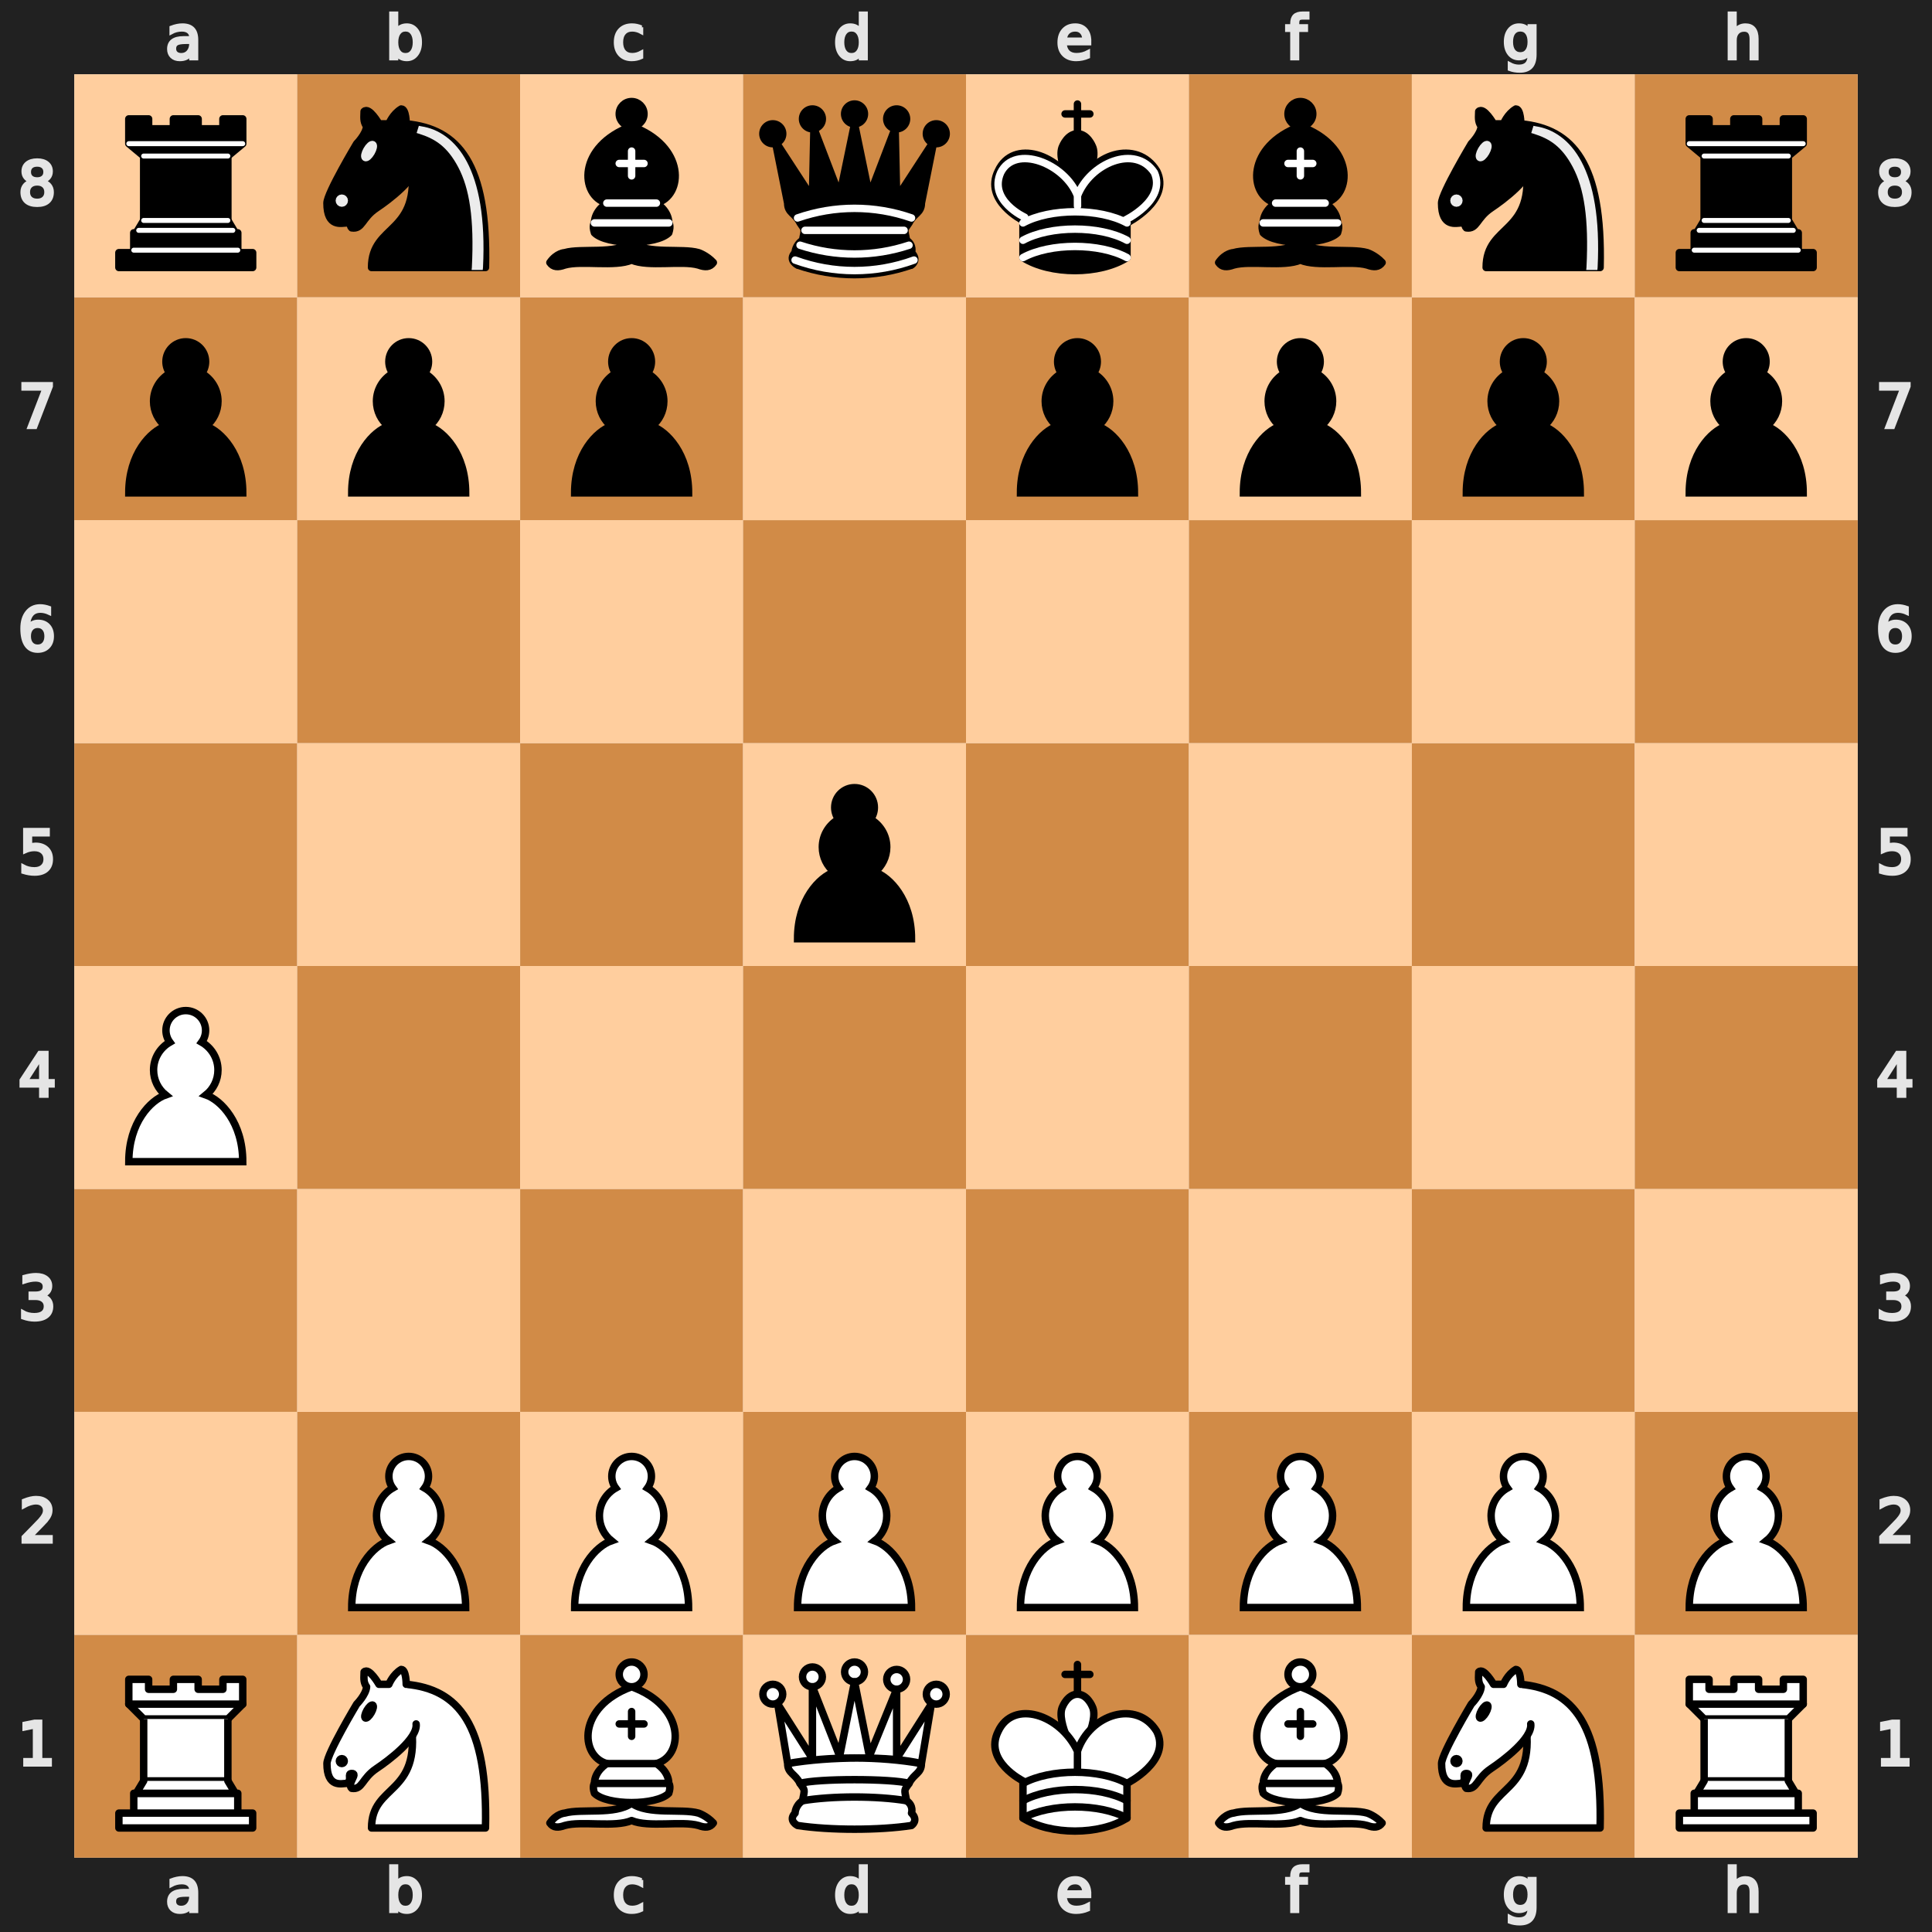
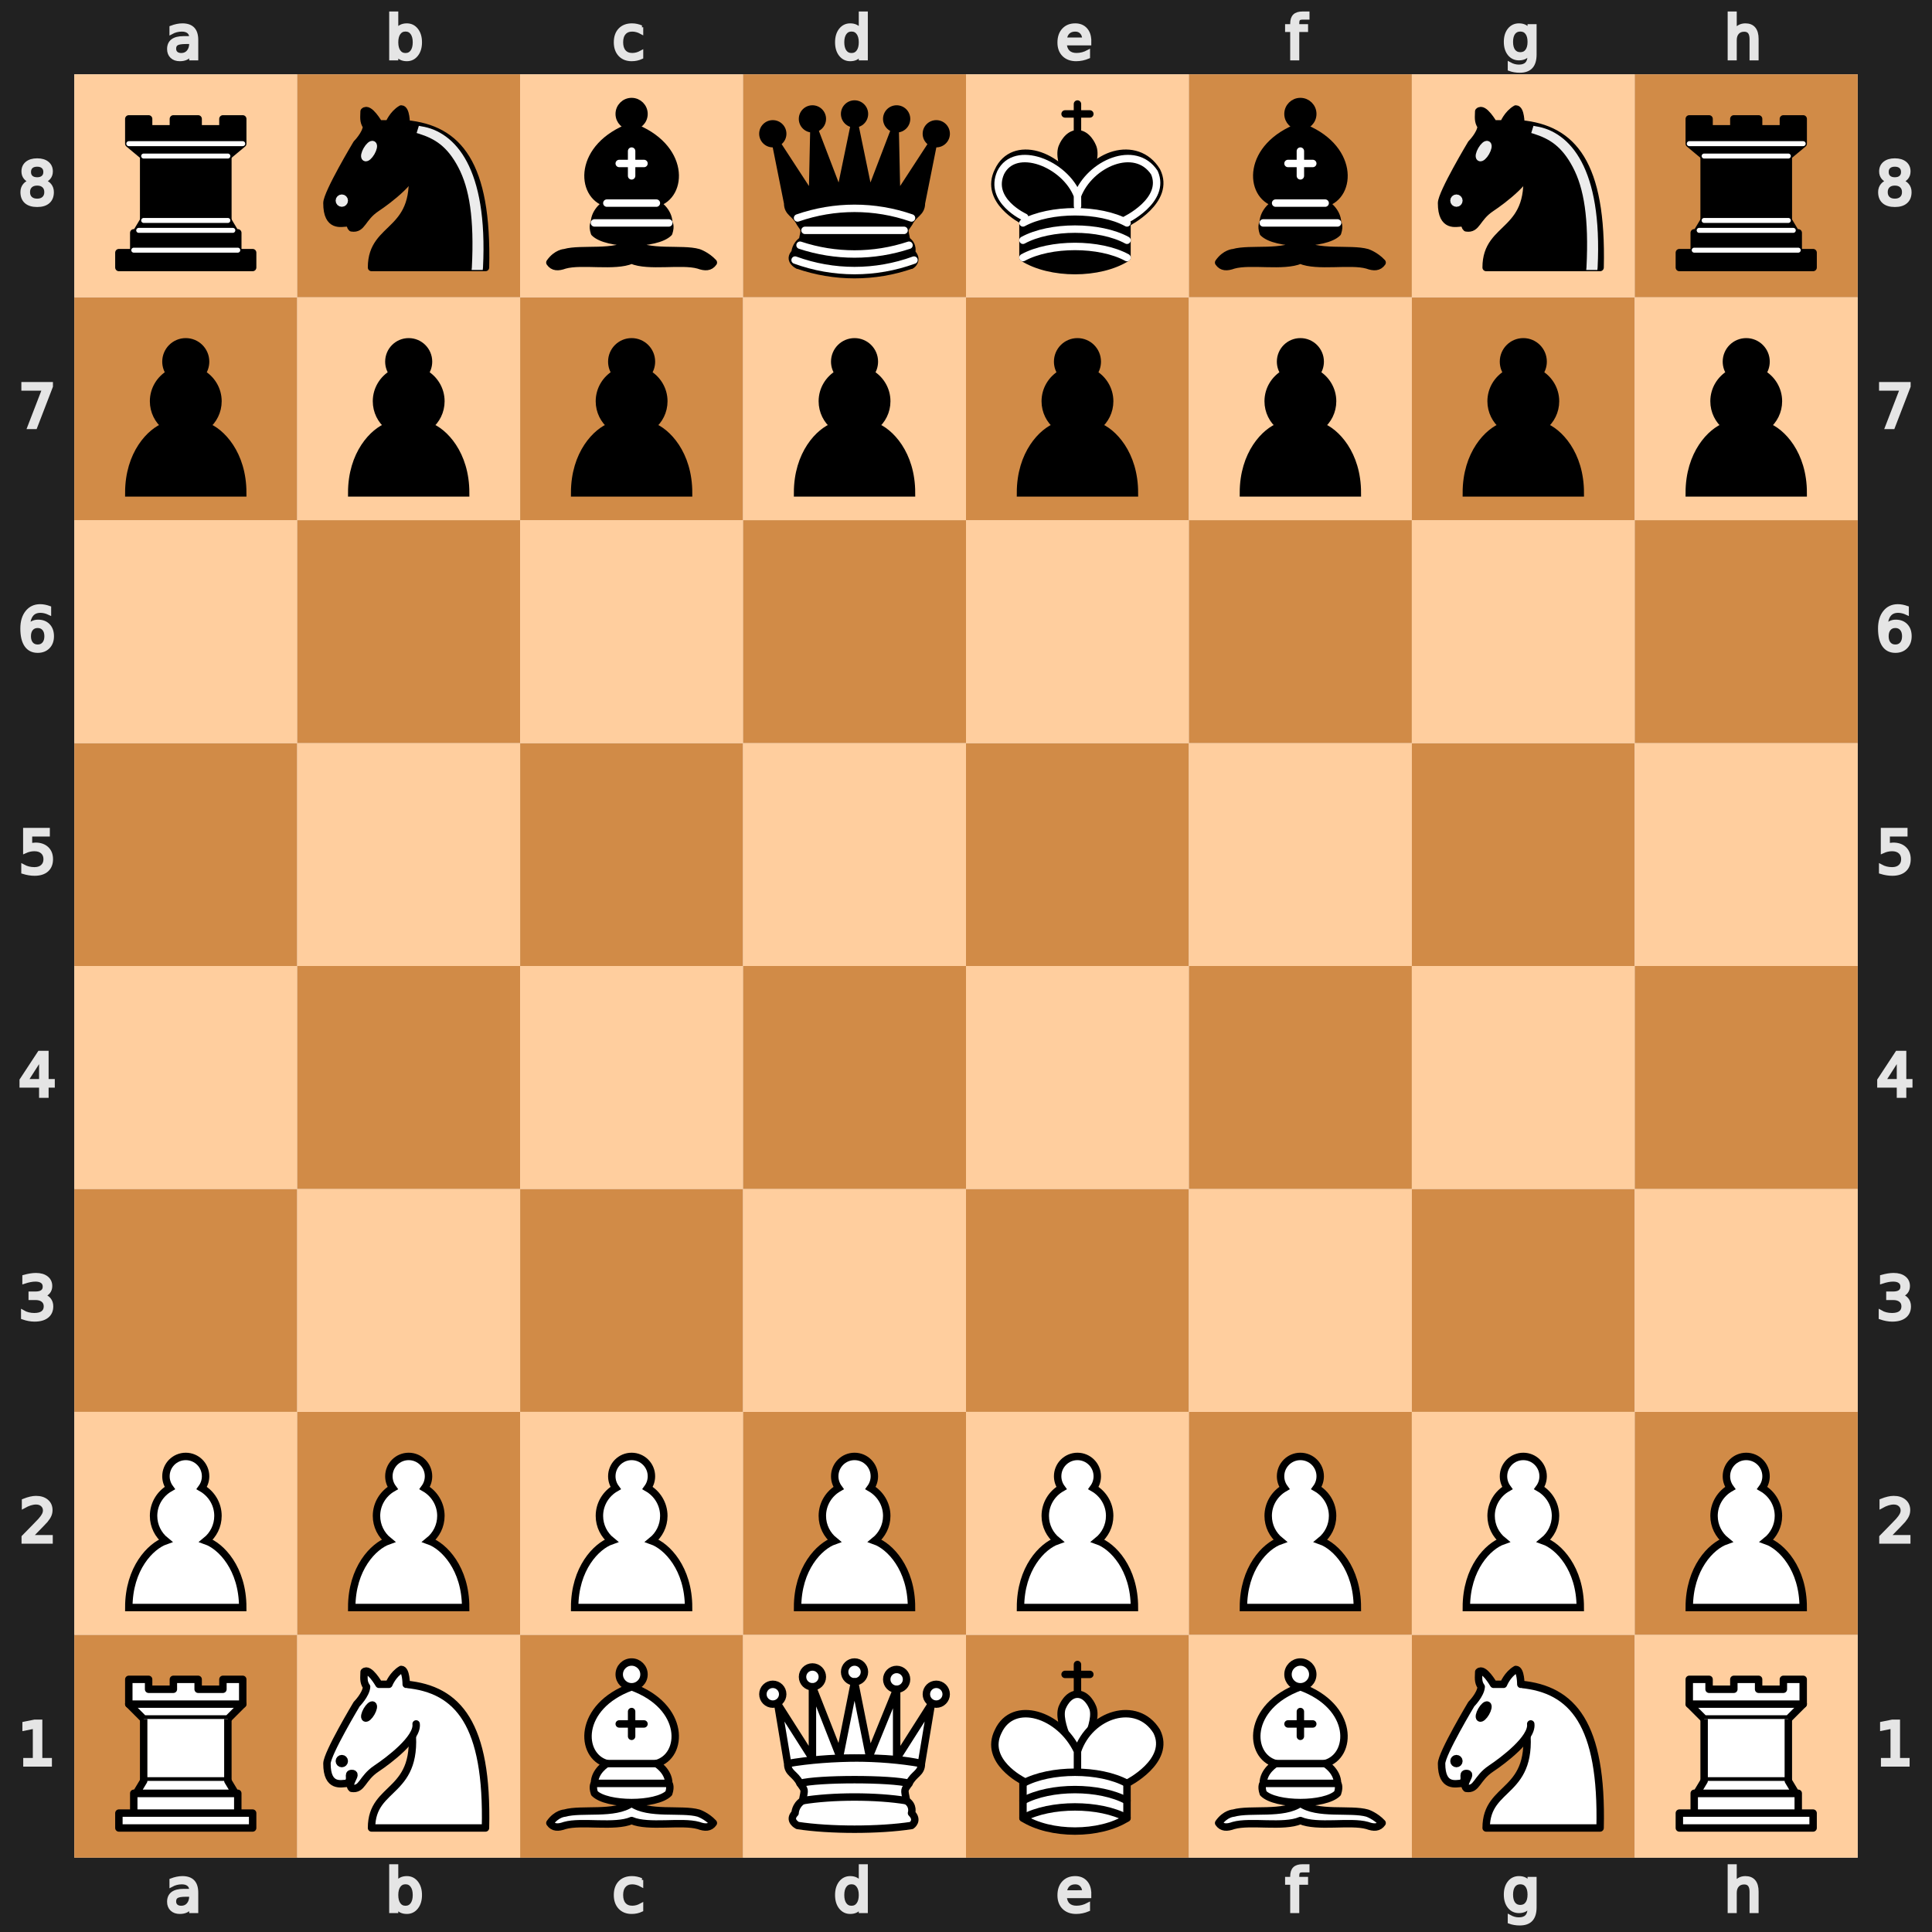
<svg xmlns="http://www.w3.org/2000/svg" xmlns:xlink="http://www.w3.org/1999/xlink" viewBox="0 0 390 390">
  <defs>
    <g id="white-pawn" class="white pawn">
      <path d="M22.5 9c-2.21 0-4 1.79-4 4 0 .89.29 1.71.78 2.38C17.33 16.5 16 18.59 16 21c0 2.03.94 3.84 2.41 5.03-3 1.06-7.41 5.55-7.41 13.47h23c0-7.92-4.41-12.41-7.41-13.47 1.47-1.19 2.41-3 2.41-5.03 0-2.41-1.33-4.5-3.28-5.62.49-.67.78-1.49.78-2.38 0-2.21-1.79-4-4-4z" fill="#fff" stroke="#000" stroke-width="1.5" stroke-linecap="round" />
    </g>
    <g id="white-knight" class="white knight" fill="none" fill-rule="evenodd" stroke="#000" stroke-width="1.5" stroke-linecap="round" stroke-linejoin="round">
      <path d="M 22,10 C 32.5,11 38.5,18 38,39 L 15,39 C 15,30 25,32.5 23,18" style="fill:#ffffff; stroke:#000000;" />
      <path d="M 24,18 C 24.38,20.91 18.45,25.37 16,27 C 13,29 13.18,31.34 11,31 C 9.958,30.06 12.41,27.96 11,28 C 10,28 11.19,29.23 10,30 C 9,30 5.997,31 6,26 C 6,24 12,14 12,14 C 12,14 13.89,12.1 14,10.5 C 13.27,9.506 13.5,8.5 13.5,7.5 C 14.5,6.5 16.5,10 16.5,10 L 18.5,10 C 18.5,10 19.28,8.008 21,7 C 22,7 22,10 22,10" style="fill:#ffffff; stroke:#000000;" />
      <path d="M 9.5 25.5 A 0.5 0.5 0 1 1 8.5,25.5 A 0.5 0.5 0 1 1 9.5 25.5 z" style="fill:#000000; stroke:#000000;" />
      <path d="M 15 15.5 A 0.5 1.5 0 1 1 14,15.5 A 0.5 1.5 0 1 1 15 15.5 z" transform="matrix(0.866,0.5,-0.5,0.866,9.693,-5.173)" style="fill:#000000; stroke:#000000;" />
    </g>
    <g id="white-bishop" class="white bishop" fill="none" fill-rule="evenodd" stroke="#000" stroke-width="1.5" stroke-linecap="round" stroke-linejoin="round">
      <g fill="#fff" stroke-linecap="butt">
        <path d="M9 36c3.39-.97 10.11.43 13.5-2 3.39 2.43 10.11 1.03 13.5 2 0 0 1.65.54 3 2-.68.97-1.65.99-3 .5-3.39-.97-10.11.46-13.5-1-3.39 1.46-10.11.03-13.5 1-1.354.49-2.323.47-3-.5 1.354-1.94 3-2 3-2zM15 32c2.5 2.5 12.5 2.5 15 0 .5-1.5 0-2 0-2 0-2.5-2.5-4-2.5-4 5.5-1.5 6-11.5-5-15.5-11 4-10.5 14-5 15.5 0 0-2.5 1.5-2.5 4 0 0-.5.5 0 2zM25 8a2.5 2.5 0 1 1-5 0 2.5 2.5 0 1 1 5 0z" />
      </g>
      <path d="M17.5 26h10M15 30h15m-7.5-14.5v5M20 18h5" stroke-linejoin="miter" />
    </g>
    <g id="white-rook" class="white rook" fill="#fff" fill-rule="evenodd" stroke="#000" stroke-width="1.5" stroke-linecap="round" stroke-linejoin="round">
      <path d="M9 39h27v-3H9v3zM12 36v-4h21v4H12zM11 14V9h4v2h5V9h5v2h5V9h4v5" stroke-linecap="butt" />
      <path d="M34 14l-3 3H14l-3-3" />
      <path d="M31 17v12.5H14V17" stroke-linecap="butt" stroke-linejoin="miter" />
      <path d="M31 29.5l1.5 2.5h-20l1.5-2.5" />
      <path d="M11 14h23" fill="none" stroke-linejoin="miter" />
    </g>
    <g id="white-queen" class="white queen" fill="#fff" fill-rule="evenodd" stroke="#000" stroke-width="1.5" stroke-linecap="round" stroke-linejoin="round">
      <path d="M8 12a2 2 0 1 1-4 0 2 2 0 1 1 4 0zM24.5 7.5a2 2 0 1 1-4 0 2 2 0 1 1 4 0zM41 12a2 2 0 1 1-4 0 2 2 0 1 1 4 0zM16 8.5a2 2 0 1 1-4 0 2 2 0 1 1 4 0zM33 9a2 2 0 1 1-4 0 2 2 0 1 1 4 0z" />
      <path d="M9 26c8.5-1.5 21-1.5 27 0l2-12-7 11V11l-5.5 13.5-3-15-3 15-5.5-14V25L7 14l2 12zM9 26c0 2 1.5 2 2.5 4 1 1.5 1 1 .5 3.5-1.5 1-1.5 2.5-1.5 2.5-1.5 1.5.5 2.5.5 2.5 6.5 1 16.5 1 23 0 0 0 1.5-1 0-2.5 0 0 .5-1.5-1-2.5-.5-2.5-.5-2 .5-3.5 1-2 2.5-2 2.5-4-8.5-1.5-18.5-1.5-27 0z" stroke-linecap="butt" />
      <path d="M11.5 30c3.5-1 18.5-1 22 0M12 33.5c6-1 15-1 21 0" fill="none" />
    </g>
    <g id="white-king" class="white king" fill="none" fill-rule="evenodd" stroke="#000" stroke-width="1.5" stroke-linecap="round" stroke-linejoin="round">
      <path d="M22.5 11.63V6M20 8h5" stroke-linejoin="miter" />
      <path d="M22.5 25s4.5-7.5 3-10.5c0 0-1-2.5-3-2.5s-3 2.5-3 2.5c-1.5 3 3 10.5 3 10.5" fill="#fff" stroke-linecap="butt" stroke-linejoin="miter" />
      <path d="M11.5 37c5.5 3.5 15.5 3.5 21 0v-7s9-4.5 6-10.5c-4-6.5-13.5-3.5-16 4V27v-3.5c-3.5-7.5-13-10.5-16-4-3 6 5 10 5 10V37z" fill="#fff" />
      <path d="M11.5 30c5.5-3 15.5-3 21 0m-21 3.5c5.5-3 15.5-3 21 0m-21 3.5c5.5-3 15.5-3 21 0" />
    </g>
    <g id="black-pawn" class="black pawn">
      <path d="M22.5 9c-2.21 0-4 1.79-4 4 0 .89.29 1.71.78 2.38C17.33 16.5 16 18.59 16 21c0 2.03.94 3.84 2.41 5.03-3 1.06-7.41 5.55-7.41 13.47h23c0-7.92-4.41-12.41-7.41-13.47 1.47-1.19 2.41-3 2.41-5.03 0-2.41-1.33-4.5-3.28-5.62.49-.67.78-1.49.78-2.38 0-2.21-1.79-4-4-4z" fill="#000" stroke="#000" stroke-width="1.5" stroke-linecap="round" />
    </g>
    <g id="black-knight" class="black knight" fill="none" fill-rule="evenodd" stroke="#000" stroke-width="1.5" stroke-linecap="round" stroke-linejoin="round">
      <path d="M 22,10 C 32.5,11 38.5,18 38,39 L 15,39 C 15,30 25,32.5 23,18" style="fill:#000000; stroke:#000000;" />
      <path d="M 24,18 C 24.38,20.91 18.45,25.37 16,27 C 13,29 13.18,31.34 11,31 C 9.958,30.06 12.41,27.96 11,28 C 10,28 11.19,29.23 10,30 C 9,30 5.997,31 6,26 C 6,24 12,14 12,14 C 12,14 13.89,12.1 14,10.5 C 13.27,9.506 13.5,8.5 13.5,7.5 C 14.5,6.5 16.5,10 16.5,10 L 18.5,10 C 18.5,10 19.28,8.008 21,7 C 22,7 22,10 22,10" style="fill:#000000; stroke:#000000;" />
      <path d="M 9.5 25.5 A 0.5 0.5 0 1 1 8.5,25.5 A 0.5 0.5 0 1 1 9.5 25.5 z" style="fill:#ececec; stroke:#ececec;" />
      <path d="M 15 15.5 A 0.5 1.5 0 1 1 14,15.5 A 0.5 1.5 0 1 1 15 15.5 z" transform="matrix(0.866,0.5,-0.5,0.866,9.693,-5.173)" style="fill:#ececec; stroke:#ececec;" />
      <path d="M 24.55,10.4 L 24.1,11.85 L 24.6,12 C 27.75,13 30.25,14.49 32.5,18.75 C 34.75,23.01 35.75,29.06 35.25,39 L 35.2,39.5 L 37.45,39.5 L 37.5,39 C 38,28.94 36.62,22.15 34.25,17.66 C 31.88,13.17 28.46,11.02 25.06,10.5 L 24.55,10.4 z " style="fill:#ececec; stroke:none;" />
    </g>
    <g id="black-bishop" class="black bishop" fill="none" fill-rule="evenodd" stroke="#000" stroke-width="1.5" stroke-linecap="round" stroke-linejoin="round">
      <path d="M9 36c3.39-.97 10.11.43 13.5-2 3.39 2.43 10.11 1.03 13.5 2 0 0 1.65.54 3 2-.68.97-1.65.99-3 .5-3.39-.97-10.11.46-13.5-1-3.39 1.46-10.11.03-13.5 1-1.354.49-2.323.47-3-.5 1.354-1.94 3-2 3-2zm6-4c2.5 2.5 12.5 2.5 15 0 .5-1.5 0-2 0-2 0-2.5-2.5-4-2.5-4 5.5-1.5 6-11.5-5-15.5-11 4-10.5 14-5 15.5 0 0-2.5 1.5-2.5 4 0 0-.5.5 0 2zM25 8a2.5 2.5 0 1 1-5 0 2.5 2.5 0 1 1 5 0z" fill="#000" stroke-linecap="butt" />
      <path d="M17.5 26h10M15 30h15m-7.5-14.5v5M20 18h5" stroke="#fff" stroke-linejoin="miter" />
    </g>
    <g id="black-rook" class="black rook" fill="#000" fill-rule="evenodd" stroke="#000" stroke-width="1.5" stroke-linecap="round" stroke-linejoin="round">
      <path d="M9 39h27v-3H9v3zM12.5 32l1.5-2.5h17l1.5 2.5h-20zM12 36v-4h21v4H12z" stroke-linecap="butt" />
      <path d="M14 29.5v-13h17v13H14z" stroke-linecap="butt" stroke-linejoin="miter" />
      <path d="M14 16.5L11 14h23l-3 2.5H14zM11 14V9h4v2h5V9h5v2h5V9h4v5H11z" stroke-linecap="butt" />
      <path d="M12 35.5h21M13 31.5h19M14 29.5h17M14 16.5h17M11 14h23" fill="none" stroke="#fff" stroke-width="1" stroke-linejoin="miter" />
    </g>
    <g id="black-queen" class="black queen" fill="#000" fill-rule="evenodd" stroke="#000" stroke-width="1.5" stroke-linecap="round" stroke-linejoin="round">
      <g fill="#000" stroke="none">
        <circle cx="6" cy="12" r="2.75" />
        <circle cx="14" cy="9" r="2.75" />
        <circle cx="22.5" cy="8" r="2.75" />
        <circle cx="31" cy="9" r="2.75" />
        <circle cx="39" cy="12" r="2.75" />
      </g>
      <path d="M9 26c8.5-1.5 21-1.5 27 0l2.5-12.5L31 25l-.3-14.1-5.2 13.6-3-14.5-3 14.5-5.2-13.6L14 25 6.5 13.5 9 26zM9 26c0 2 1.5 2 2.5 4 1 1.5 1 1 .5 3.5-1.5 1-1.5 2.5-1.5 2.5-1.5 1.5.5 2.5.5 2.5 6.5 1 16.5 1 23 0 0 0 1.5-1 0-2.5 0 0 .5-1.5-1-2.5-.5-2.5-.5-2 .5-3.5 1-2 2.5-2 2.5-4-8.5-1.5-18.5-1.5-27 0z" stroke-linecap="butt" />
      <path d="M11 38.5a35 35 1 0 0 23 0" fill="none" stroke-linecap="butt" />
      <path d="M11 29a35 35 1 0 1 23 0M12.5 31.5h20M11.5 34.5a35 35 1 0 0 22 0M10.5 37.5a35 35 1 0 0 24 0" fill="none" stroke="#fff" />
    </g>
    <g id="black-king" class="black king" fill="none" fill-rule="evenodd" stroke="#000" stroke-width="1.5" stroke-linecap="round" stroke-linejoin="round">
      <path d="M22.5 11.63V6" stroke-linejoin="miter" />
      <path d="M22.5 25s4.5-7.5 3-10.5c0 0-1-2.5-3-2.5s-3 2.5-3 2.5c-1.5 3 3 10.5 3 10.5" fill="#000" stroke-linecap="butt" stroke-linejoin="miter" />
      <path d="M11.5 37c5.5 3.5 15.5 3.5 21 0v-7s9-4.5 6-10.5c-4-6.5-13.5-3.5-16 4V27v-3.5c-3.5-7.5-13-10.5-16-4-3 6 5 10 5 10V37z" fill="#000" />
      <path d="M20 8h5" stroke-linejoin="miter" />
      <path d="M32 29.5s8.5-4 6.03-9.65C34.15 14 25 18 22.5 24.5l.01 2.1-.01-2.1C20 18 9.906 14 6.997 19.85c-2.497 5.65 4.853 9 4.853 9M11.5 30c5.5-3 15.5-3 21 0m-21 3.5c5.5-3 15.5-3 21 0m-21 3.5c5.5-3 15.5-3 21 0" stroke="#fff" />
    </g>
  </defs>
  <rect x="7.5" y="7.5" width="375" height="375" fill="none" stroke="#212121" stroke-width="15" />
  <g transform="translate(20, 1) scale(0.75, 0.75)" fill="#e5e5e5" stroke="#e5e5e5">
    <path d="M23.328 10.016q-1.742 0-2.414.398-.672.398-.672 1.36 0 .765.5 1.218.508.445 1.375.445 1.196 0 1.914-.843.727-.852.727-2.258v-.32zm2.867-.594v4.992h-1.437v-1.328q-.492.797-1.227 1.18-.734.375-1.797.375-1.343 0-2.14-.75-.79-.758-.79-2.024 0-1.476.985-2.226.992-.75 2.953-.75h2.016V8.75q0-.992-.656-1.531-.649-.547-1.829-.547-.75 0-1.46.18-.711.18-1.368.539V6.062q.79-.304 1.532-.453.742-.156 1.445-.156 1.898 0 2.836.984.937.985.937 2.985z" />
  </g>
  <g transform="translate(20, 375) scale(0.75, 0.75)" fill="#e5e5e5" stroke="#e5e5e5">
    <path d="M23.328 10.016q-1.742 0-2.414.398-.672.398-.672 1.36 0 .765.5 1.218.508.445 1.375.445 1.196 0 1.914-.843.727-.852.727-2.258v-.32zm2.867-.594v4.992h-1.437v-1.328q-.492.797-1.227 1.18-.734.375-1.797.375-1.343 0-2.14-.75-.79-.758-.79-2.024 0-1.476.985-2.226.992-.75 2.953-.75h2.016V8.75q0-.992-.656-1.531-.649-.547-1.829-.547-.75 0-1.46.18-.711.18-1.368.539V6.062q.79-.304 1.532-.453.742-.156 1.445-.156 1.898 0 2.836.984.937.985.937 2.985z" />
  </g>
  <g transform="translate(65, 1) scale(0.75, 0.75)" fill="#e5e5e5" stroke="#e5e5e5">
    <path d="M24.922 10.047q0-1.586-.656-2.485-.649-.906-1.79-.906-1.14 0-1.796.906-.649.899-.649 2.485 0 1.586.649 2.492.656.898 1.797.898 1.14 0 1.789-.898.656-.906.656-2.492zm-4.89-3.055q.452-.781 1.14-1.156.695-.383 1.656-.383 1.594 0 2.586 1.266 1 1.265 1 3.328 0 2.062-1 3.328-.992 1.266-2.586 1.266-.96 0-1.656-.375-.688-.383-1.14-1.164v1.312h-1.446V2.258h1.445z" />
  </g>
  <g transform="translate(65, 375) scale(0.75, 0.75)" fill="#e5e5e5" stroke="#e5e5e5">
    <path d="M24.922 10.047q0-1.586-.656-2.485-.649-.906-1.79-.906-1.14 0-1.796.906-.649.899-.649 2.485 0 1.586.649 2.492.656.898 1.797.898 1.14 0 1.789-.898.656-.906.656-2.492zm-4.89-3.055q.452-.781 1.14-1.156.695-.383 1.656-.383 1.594 0 2.586 1.266 1 1.265 1 3.328 0 2.062-1 3.328-.992 1.266-2.586 1.266-.96 0-1.656-.375-.688-.383-1.14-1.164v1.312h-1.446V2.258h1.445z" />
  </g>
  <g transform="translate(110, 1) scale(0.75, 0.75)" fill="#e5e5e5" stroke="#e5e5e5">
    <path d="M25.96 6v1.344q-.608-.336-1.226-.5-.609-.172-1.234-.172-1.398 0-2.172.89-.773.883-.773 2.485 0 1.601.773 2.492.774.883 2.172.883.625 0 1.234-.164.618-.172 1.227-.508v1.328q-.602.281-1.25.422-.64.14-1.367.14-1.977 0-3.14-1.242-1.165-1.242-1.165-3.351 0-2.14 1.172-3.367 1.18-1.227 3.227-1.227.664 0 1.296.14.633.134 1.227.407z" />
  </g>
  <g transform="translate(110, 375) scale(0.75, 0.75)" fill="#e5e5e5" stroke="#e5e5e5">
    <path d="M25.96 6v1.344q-.608-.336-1.226-.5-.609-.172-1.234-.172-1.398 0-2.172.89-.773.883-.773 2.485 0 1.601.773 2.492.774.883 2.172.883.625 0 1.234-.164.618-.172 1.227-.508v1.328q-.602.281-1.25.422-.64.14-1.367.14-1.977 0-3.14-1.242-1.165-1.242-1.165-3.351 0-2.14 1.172-3.367 1.18-1.227 3.227-1.227.664 0 1.296.14.633.134 1.227.407z" />
  </g>
  <g transform="translate(155, 1) scale(0.75, 0.75)" fill="#e5e5e5" stroke="#e5e5e5">
    <path d="M24.973 6.992V2.258h1.437v12.156h-1.437v-1.312q-.453.78-1.149 1.164-.687.375-1.656.375-1.586 0-2.586-1.266-.992-1.266-.992-3.328 0-2.063.992-3.328 1-1.266 2.586-1.266.969 0 1.656.383.696.375 1.149 1.156zm-4.899 3.055q0 1.586.649 2.492.656.898 1.797.898 1.14 0 1.796-.898.657-.906.657-2.492 0-1.586-.657-2.485-.656-.906-1.796-.906-1.141 0-1.797.906-.649.899-.649 2.485z" />
  </g>
  <g transform="translate(155, 375) scale(0.75, 0.75)" fill="#e5e5e5" stroke="#e5e5e5">
    <path d="M24.973 6.992V2.258h1.437v12.156h-1.437v-1.312q-.453.78-1.149 1.164-.687.375-1.656.375-1.586 0-2.586-1.266-.992-1.266-.992-3.328 0-2.063.992-3.328 1-1.266 2.586-1.266.969 0 1.656.383.696.375 1.149 1.156zm-4.899 3.055q0 1.586.649 2.492.656.898 1.797.898 1.14 0 1.796-.898.657-.906.657-2.492 0-1.586-.657-2.485-.656-.906-1.796-.906-1.141 0-1.797.906-.649.899-.649 2.485z" />
  </g>
  <g transform="translate(200, 1) scale(0.75, 0.75)" fill="#e5e5e5" stroke="#e5e5e5">
    <path d="M26.555 9.68v.703h-6.61q.094 1.484.89 2.265.806.774 2.235.774.828 0 1.602-.203.781-.203 1.547-.61v1.36q-.774.328-1.586.5-.813.172-1.649.172-2.093 0-3.32-1.22-1.219-1.218-1.219-3.296 0-2.148 1.157-3.406 1.164-1.266 3.132-1.266 1.766 0 2.79 1.14 1.03 1.134 1.03 3.087zm-1.438-.422q-.015-1.18-.664-1.883-.64-.703-1.703-.703-1.203 0-1.93.68-.718.68-.828 1.914z" />
  </g>
  <g transform="translate(200, 375) scale(0.75, 0.75)" fill="#e5e5e5" stroke="#e5e5e5">
    <path d="M26.555 9.68v.703h-6.61q.094 1.484.89 2.265.806.774 2.235.774.828 0 1.602-.203.781-.203 1.547-.61v1.36q-.774.328-1.586.5-.813.172-1.649.172-2.093 0-3.32-1.22-1.219-1.218-1.219-3.296 0-2.148 1.157-3.406 1.164-1.266 3.132-1.266 1.766 0 2.79 1.14 1.03 1.134 1.03 3.087zm-1.438-.422q-.015-1.18-.664-1.883-.64-.703-1.703-.703-1.203 0-1.93.68-.718.68-.828 1.914z" />
  </g>
  <g transform="translate(245, 1) scale(0.75, 0.75)" fill="#e5e5e5" stroke="#e5e5e5">
    <path d="M25.285 2.258v1.195H23.91q-.773 0-1.078.313-.297.312-.297 1.125v.773h2.367v1.117h-2.367v7.633H21.09V6.781h-1.375V5.664h1.375v-.61q0-1.46.68-2.124.68-.672 2.156-.672z" />
  </g>
  <g transform="translate(245, 375) scale(0.75, 0.75)" fill="#e5e5e5" stroke="#e5e5e5">
    <path d="M25.285 2.258v1.195H23.91q-.773 0-1.078.313-.297.312-.297 1.125v.773h2.367v1.117h-2.367v7.633H21.09V6.781h-1.375V5.664h1.375v-.61q0-1.46.68-2.124.68-.672 2.156-.672z" />
  </g>
  <g transform="translate(290, 1) scale(0.75, 0.75)" fill="#e5e5e5" stroke="#e5e5e5">
    <path d="M24.973 9.937q0-1.562-.649-2.421-.64-.86-1.804-.86-1.157 0-1.805.86-.64.859-.64 2.421 0 1.555.64 2.415.648.859 1.805.859 1.164 0 1.804-.86.649-.859.649-2.414zm1.437 3.391q0 2.234-.992 3.32-.992 1.094-3.04 1.094-.757 0-1.429-.117-.672-.11-1.304-.344v-1.398q.632.344 1.25.508.617.164 1.257.164 1.414 0 2.118-.743.703-.734.703-2.226v-.711q-.446.773-1.141 1.156-.695.383-1.664.383-1.61 0-2.594-1.227-.984-1.226-.984-3.25 0-2.03.984-3.257.985-1.227 2.594-1.227.969 0 1.664.383t1.14 1.156V5.664h1.438z" />
  </g>
  <g transform="translate(290, 375) scale(0.75, 0.75)" fill="#e5e5e5" stroke="#e5e5e5">
    <path d="M24.973 9.937q0-1.562-.649-2.421-.64-.86-1.804-.86-1.157 0-1.805.86-.64.859-.64 2.421 0 1.555.64 2.415.648.859 1.805.859 1.164 0 1.804-.86.649-.859.649-2.414zm1.437 3.391q0 2.234-.992 3.32-.992 1.094-3.04 1.094-.757 0-1.429-.117-.672-.11-1.304-.344v-1.398q.632.344 1.25.508.617.164 1.257.164 1.414 0 2.118-.743.703-.734.703-2.226v-.711q-.446.773-1.141 1.156-.695.383-1.664.383-1.61 0-2.594-1.227-.984-1.226-.984-3.25 0-2.03.984-3.257.985-1.227 2.594-1.227.969 0 1.664.383t1.14 1.156V5.664h1.438z" />
  </g>
  <g transform="translate(335, 1) scale(0.75, 0.75)" fill="#e5e5e5" stroke="#e5e5e5">
    <path d="M26.164 9.133v5.281h-1.437V9.18q0-1.243-.485-1.86-.484-.617-1.453-.617-1.164 0-1.836.742-.672.742-.672 2.024v4.945h-1.445V2.258h1.445v4.765q.516-.789 1.211-1.18.703-.39 1.617-.39 1.508 0 2.282.938.773.93.773 2.742z" />
  </g>
  <g transform="translate(335, 375) scale(0.75, 0.75)" fill="#e5e5e5" stroke="#e5e5e5">
    <path d="M26.164 9.133v5.281h-1.437V9.18q0-1.243-.485-1.86-.484-.617-1.453-.617-1.164 0-1.836.742-.672.742-.672 2.024v4.945h-1.445V2.258h1.445v4.765q.516-.789 1.211-1.18.703-.39 1.617-.39 1.508 0 2.282.938.773.93.773 2.742z" />
  </g>
  <g transform="translate(0, 335) scale(0.75, 0.75)" fill="#e5e5e5" stroke="#e5e5e5">
    <path d="M6.754 26.996h2.578v-8.898l-2.805.562v-1.437l2.79-.563h1.578v10.336h2.578v1.328h-6.72z" />
  </g>
  <g transform="translate(375, 335) scale(0.75, 0.75)" fill="#e5e5e5" stroke="#e5e5e5">
    <path d="M6.754 26.996h2.578v-8.898l-2.805.562v-1.437l2.79-.563h1.578v10.336h2.578v1.328h-6.72z" />
  </g>
  <g transform="translate(0, 290) scale(0.75, 0.75)" fill="#e5e5e5" stroke="#e5e5e5">
    <path d="M8.195 26.996h5.508v1.328H6.297v-1.328q.898-.93 2.445-2.492 1.555-1.57 1.953-2.024.758-.851 1.055-1.437.305-.594.305-1.164 0-.93-.657-1.516-.648-.586-1.695-.586-.742 0-1.57.258-.82.258-1.758.781v-1.593q.953-.383 1.781-.578.828-.196 1.516-.196 1.812 0 2.89.906 1.079.907 1.079 2.422 0 .72-.274 1.368-.265.64-.976 1.515-.196.227-1.243 1.313-1.046 1.078-2.953 3.023z" />
  </g>
  <g transform="translate(375, 290) scale(0.75, 0.75)" fill="#e5e5e5" stroke="#e5e5e5">
    <path d="M8.195 26.996h5.508v1.328H6.297v-1.328q.898-.93 2.445-2.492 1.555-1.57 1.953-2.024.758-.851 1.055-1.437.305-.594.305-1.164 0-.93-.657-1.516-.648-.586-1.695-.586-.742 0-1.57.258-.82.258-1.758.781v-1.593q.953-.383 1.781-.578.828-.196 1.516-.196 1.812 0 2.89.906 1.079.907 1.079 2.422 0 .72-.274 1.368-.265.64-.976 1.515-.196.227-1.243 1.313-1.046 1.078-2.953 3.023z" />
  </g>
  <g transform="translate(0, 245) scale(0.75, 0.75)" fill="#e5e5e5" stroke="#e5e5e5">
    <path d="M11.434 22.035q1.132.242 1.765 1.008.64.766.64 1.89 0 1.727-1.187 2.672-1.187.946-3.375.946-.734 0-1.515-.149-.774-.14-1.602-.43V26.45q.656.383 1.438.578.78.196 1.632.196 1.485 0 2.258-.586.782-.586.782-1.703 0-1.032-.727-1.61-.719-.586-2.008-.586h-1.36v-1.297h1.423q1.164 0 1.78-.46.618-.47.618-1.344 0-.899-.64-1.375-.633-.485-1.82-.485-.65 0-1.391.141-.743.14-1.633.437V16.95q.898-.25 1.68-.375.788-.125 1.484-.125 1.797 0 2.844.82 1.046.813 1.046 2.204 0 .968-.554 1.64-.555.664-1.578.922z" />
  </g>
  <g transform="translate(375, 245) scale(0.75, 0.75)" fill="#e5e5e5" stroke="#e5e5e5">
    <path d="M11.434 22.035q1.132.242 1.765 1.008.64.766.64 1.89 0 1.727-1.187 2.672-1.187.946-3.375.946-.734 0-1.515-.149-.774-.14-1.602-.43V26.45q.656.383 1.438.578.78.196 1.632.196 1.485 0 2.258-.586.782-.586.782-1.703 0-1.032-.727-1.61-.719-.586-2.008-.586h-1.36v-1.297h1.423q1.164 0 1.78-.46.618-.47.618-1.344 0-.899-.64-1.375-.633-.485-1.82-.485-.65 0-1.391.141-.743.14-1.633.437V16.95q.898-.25 1.68-.375.788-.125 1.484-.125 1.797 0 2.844.82 1.046.813 1.046 2.204 0 .968-.554 1.64-.555.664-1.578.922z" />
  </g>
  <g transform="translate(0, 200) scale(0.75, 0.75)" fill="#e5e5e5" stroke="#e5e5e5">
    <path d="M11.016 18.035L7.03 24.262h3.985zm-.414-1.375h1.984v7.602h1.664v1.312h-1.664v2.75h-1.57v-2.75H5.75v-1.523z" />
  </g>
  <g transform="translate(375, 200) scale(0.75, 0.75)" fill="#e5e5e5" stroke="#e5e5e5">
    <path d="M11.016 18.035L7.03 24.262h3.985zm-.414-1.375h1.984v7.602h1.664v1.312h-1.664v2.75h-1.57v-2.75H5.75v-1.523z" />
  </g>
  <g transform="translate(0, 155) scale(0.75, 0.75)" fill="#e5e5e5" stroke="#e5e5e5">
    <path d="M6.719 16.66h6.195v1.328h-4.75v2.86q.344-.118.688-.172.343-.063.687-.063 1.953 0 3.094 1.07 1.14 1.07 1.14 2.899 0 1.883-1.171 2.93-1.172 1.039-3.305 1.039-.735 0-1.5-.125-.758-.125-1.57-.375v-1.586q.703.383 1.453.57.75.188 1.586.188 1.351 0 2.14-.711.79-.711.79-1.93 0-1.219-.79-1.93-.789-.71-2.14-.71-.633 0-1.266.14-.625.14-1.281.438z" />
  </g>
  <g transform="translate(375, 155) scale(0.75, 0.75)" fill="#e5e5e5" stroke="#e5e5e5">
    <path d="M6.719 16.66h6.195v1.328h-4.75v2.86q.344-.118.688-.172.343-.063.687-.063 1.953 0 3.094 1.07 1.14 1.07 1.14 2.899 0 1.883-1.171 2.93-1.172 1.039-3.305 1.039-.735 0-1.5-.125-.758-.125-1.57-.375v-1.586q.703.383 1.453.57.75.188 1.586.188 1.351 0 2.14-.711.79-.711.79-1.93 0-1.219-.79-1.93-.789-.71-2.14-.71-.633 0-1.266.14-.625.14-1.281.438z" />
  </g>
  <g transform="translate(0, 110) scale(0.75, 0.75)" fill="#e5e5e5" stroke="#e5e5e5">
    <path d="M10.137 21.863q-1.063 0-1.688.727-.617.726-.617 1.992 0 1.258.617 1.992.625.727 1.688.727 1.062 0 1.68-.727.624-.734.624-1.992 0-1.266-.625-1.992-.617-.727-1.68-.727zm3.133-4.945v1.437q-.594-.28-1.204-.43-.601-.148-1.195-.148-1.562 0-2.39 1.055-.82 1.055-.938 3.188.46-.68 1.156-1.04.696-.367 1.531-.367 1.758 0 2.774 1.07 1.023 1.063 1.023 2.899 0 1.797-1.062 2.883-1.063 1.086-2.828 1.086-2.024 0-3.094-1.547-1.07-1.555-1.07-4.5 0-2.766 1.312-4.406 1.313-1.649 3.524-1.649.593 0 1.195.117.61.118 1.266.352z" />
  </g>
  <g transform="translate(375, 110) scale(0.75, 0.75)" fill="#e5e5e5" stroke="#e5e5e5">
    <path d="M10.137 21.863q-1.063 0-1.688.727-.617.726-.617 1.992 0 1.258.617 1.992.625.727 1.688.727 1.062 0 1.68-.727.624-.734.624-1.992 0-1.266-.625-1.992-.617-.727-1.68-.727zm3.133-4.945v1.437q-.594-.28-1.204-.43-.601-.148-1.195-.148-1.562 0-2.39 1.055-.82 1.055-.938 3.188.46-.68 1.156-1.04.696-.367 1.531-.367 1.758 0 2.774 1.07 1.023 1.063 1.023 2.899 0 1.797-1.062 2.883-1.063 1.086-2.828 1.086-2.024 0-3.094-1.547-1.07-1.555-1.07-4.5 0-2.766 1.312-4.406 1.313-1.649 3.524-1.649.593 0 1.195.117.61.118 1.266.352z" />
  </g>
  <g transform="translate(0, 65) scale(0.75, 0.75)" fill="#e5e5e5" stroke="#e5e5e5">
    <path d="M6.25 16.66h7.5v.672L9.516 28.324H7.867l3.985-10.336H6.25z" />
  </g>
  <g transform="translate(375, 65) scale(0.75, 0.75)" fill="#e5e5e5" stroke="#e5e5e5">
    <path d="M6.25 16.66h7.5v.672L9.516 28.324H7.867l3.985-10.336H6.25z" />
  </g>
  <g transform="translate(0, 20) scale(0.75, 0.75)" fill="#e5e5e5" stroke="#e5e5e5">
    <path d="M10 22.785q-1.125 0-1.773.602-.641.601-.641 1.656t.64 1.656q.649.602 1.774.602t1.773-.602q.649-.61.649-1.656 0-1.055-.649-1.656-.64-.602-1.773-.602zm-1.578-.672q-1.016-.25-1.586-.945-.563-.695-.563-1.695 0-1.399.993-2.211 1-.813 2.734-.813 1.742 0 2.734.813.993.812.993 2.21 0 1-.57 1.696-.563.695-1.571.945 1.14.266 1.773 1.04.641.773.641 1.89 0 1.695-1.04 2.602-1.03.906-2.96.906t-2.969-.906Q6 26.738 6 25.043q0-1.117.64-1.89.641-.774 1.782-1.04zm-.578-2.492q0 .906.562 1.414.57.508 1.594.508 1.016 0 1.586-.508.578-.508.578-1.414 0-.906-.578-1.414-.57-.508-1.586-.508-1.023 0-1.594.508-.562.508-.562 1.414z" />
  </g>
  <g transform="translate(375, 20) scale(0.75, 0.75)" fill="#e5e5e5" stroke="#e5e5e5">
    <path d="M10 22.785q-1.125 0-1.773.602-.641.601-.641 1.656t.64 1.656q.649.602 1.774.602t1.773-.602q.649-.61.649-1.656 0-1.055-.649-1.656-.64-.602-1.773-.602zm-1.578-.672q-1.016-.25-1.586-.945-.563-.695-.563-1.695 0-1.399.993-2.211 1-.813 2.734-.813 1.742 0 2.734.813.993.812.993 2.21 0 1-.57 1.696-.563.695-1.571.945 1.14.266 1.773 1.04.641.773.641 1.89 0 1.695-1.04 2.602-1.03.906-2.96.906t-2.969-.906Q6 26.738 6 25.043q0-1.117.64-1.89.641-.774 1.782-1.04zm-.578-2.492q0 .906.562 1.414.57.508 1.594.508 1.016 0 1.586-.508.578-.508.578-1.414 0-.906-.578-1.414-.57-.508-1.586-.508-1.023 0-1.594.508-.562.508-.562 1.414z" />
  </g>
  <rect x="15" y="330" width="45" height="45" class="square dark a1" stroke="none" fill="#d18b47" />
  <rect x="60" y="330" width="45" height="45" class="square light b1" stroke="none" fill="#ffce9e" />
  <rect x="105" y="330" width="45" height="45" class="square dark c1" stroke="none" fill="#d18b47" />
  <rect x="150" y="330" width="45" height="45" class="square light d1" stroke="none" fill="#ffce9e" />
  <rect x="195" y="330" width="45" height="45" class="square dark e1" stroke="none" fill="#d18b47" />
  <rect x="240" y="330" width="45" height="45" class="square light f1" stroke="none" fill="#ffce9e" />
  <rect x="285" y="330" width="45" height="45" class="square dark g1" stroke="none" fill="#d18b47" />
  <rect x="330" y="330" width="45" height="45" class="square light h1" stroke="none" fill="#ffce9e" />
  <rect x="15" y="285" width="45" height="45" class="square light a2" stroke="none" fill="#ffce9e" />
  <rect x="60" y="285" width="45" height="45" class="square dark b2" stroke="none" fill="#d18b47" />
  <rect x="105" y="285" width="45" height="45" class="square light c2" stroke="none" fill="#ffce9e" />
  <rect x="150" y="285" width="45" height="45" class="square dark d2" stroke="none" fill="#d18b47" />
  <rect x="195" y="285" width="45" height="45" class="square light e2" stroke="none" fill="#ffce9e" />
  <rect x="240" y="285" width="45" height="45" class="square dark f2" stroke="none" fill="#d18b47" />
  <rect x="285" y="285" width="45" height="45" class="square light g2" stroke="none" fill="#ffce9e" />
  <rect x="330" y="285" width="45" height="45" class="square dark h2" stroke="none" fill="#d18b47" />
  <rect x="15" y="240" width="45" height="45" class="square dark a3" stroke="none" fill="#d18b47" />
  <rect x="60" y="240" width="45" height="45" class="square light b3" stroke="none" fill="#ffce9e" />
  <rect x="105" y="240" width="45" height="45" class="square dark c3" stroke="none" fill="#d18b47" />
  <rect x="150" y="240" width="45" height="45" class="square light d3" stroke="none" fill="#ffce9e" />
  <rect x="195" y="240" width="45" height="45" class="square dark e3" stroke="none" fill="#d18b47" />
  <rect x="240" y="240" width="45" height="45" class="square light f3" stroke="none" fill="#ffce9e" />
  <rect x="285" y="240" width="45" height="45" class="square dark g3" stroke="none" fill="#d18b47" />
  <rect x="330" y="240" width="45" height="45" class="square light h3" stroke="none" fill="#ffce9e" />
  <rect x="15" y="195" width="45" height="45" class="square light a4" stroke="none" fill="#ffce9e" />
  <rect x="60" y="195" width="45" height="45" class="square dark b4" stroke="none" fill="#d18b47" />
  <rect x="105" y="195" width="45" height="45" class="square light c4" stroke="none" fill="#ffce9e" />
  <rect x="150" y="195" width="45" height="45" class="square dark d4" stroke="none" fill="#d18b47" />
  <rect x="195" y="195" width="45" height="45" class="square light e4" stroke="none" fill="#ffce9e" />
  <rect x="240" y="195" width="45" height="45" class="square dark f4" stroke="none" fill="#d18b47" />
  <rect x="285" y="195" width="45" height="45" class="square light g4" stroke="none" fill="#ffce9e" />
  <rect x="330" y="195" width="45" height="45" class="square dark h4" stroke="none" fill="#d18b47" />
  <rect x="15" y="150" width="45" height="45" class="square dark a5" stroke="none" fill="#d18b47" />
  <rect x="60" y="150" width="45" height="45" class="square light b5" stroke="none" fill="#ffce9e" />
  <rect x="105" y="150" width="45" height="45" class="square dark c5" stroke="none" fill="#d18b47" />
  <rect x="150" y="150" width="45" height="45" class="square light d5" stroke="none" fill="#ffce9e" />
  <rect x="195" y="150" width="45" height="45" class="square dark e5" stroke="none" fill="#d18b47" />
  <rect x="240" y="150" width="45" height="45" class="square light f5" stroke="none" fill="#ffce9e" />
  <rect x="285" y="150" width="45" height="45" class="square dark g5" stroke="none" fill="#d18b47" />
  <rect x="330" y="150" width="45" height="45" class="square light h5" stroke="none" fill="#ffce9e" />
  <rect x="15" y="105" width="45" height="45" class="square light a6" stroke="none" fill="#ffce9e" />
  <rect x="60" y="105" width="45" height="45" class="square dark b6" stroke="none" fill="#d18b47" />
  <rect x="105" y="105" width="45" height="45" class="square light c6" stroke="none" fill="#ffce9e" />
  <rect x="150" y="105" width="45" height="45" class="square dark d6" stroke="none" fill="#d18b47" />
  <rect x="195" y="105" width="45" height="45" class="square light e6" stroke="none" fill="#ffce9e" />
  <rect x="240" y="105" width="45" height="45" class="square dark f6" stroke="none" fill="#d18b47" />
  <rect x="285" y="105" width="45" height="45" class="square light g6" stroke="none" fill="#ffce9e" />
  <rect x="330" y="105" width="45" height="45" class="square dark h6" stroke="none" fill="#d18b47" />
  <rect x="15" y="60" width="45" height="45" class="square dark a7" stroke="none" fill="#d18b47" />
  <rect x="60" y="60" width="45" height="45" class="square light b7" stroke="none" fill="#ffce9e" />
  <rect x="105" y="60" width="45" height="45" class="square dark c7" stroke="none" fill="#d18b47" />
  <rect x="150" y="60" width="45" height="45" class="square light d7" stroke="none" fill="#ffce9e" />
  <rect x="195" y="60" width="45" height="45" class="square dark e7" stroke="none" fill="#d18b47" />
  <rect x="240" y="60" width="45" height="45" class="square light f7" stroke="none" fill="#ffce9e" />
  <rect x="285" y="60" width="45" height="45" class="square dark g7" stroke="none" fill="#d18b47" />
  <rect x="330" y="60" width="45" height="45" class="square light h7" stroke="none" fill="#ffce9e" />
  <rect x="15" y="15" width="45" height="45" class="square light a8" stroke="none" fill="#ffce9e" />
  <rect x="60" y="15" width="45" height="45" class="square dark b8" stroke="none" fill="#d18b47" />
  <rect x="105" y="15" width="45" height="45" class="square light c8" stroke="none" fill="#ffce9e" />
  <rect x="150" y="15" width="45" height="45" class="square dark d8" stroke="none" fill="#d18b47" />
  <rect x="195" y="15" width="45" height="45" class="square light e8" stroke="none" fill="#ffce9e" />
  <rect x="240" y="15" width="45" height="45" class="square dark f8" stroke="none" fill="#d18b47" />
  <rect x="285" y="15" width="45" height="45" class="square light g8" stroke="none" fill="#ffce9e" />
  <rect x="330" y="15" width="45" height="45" class="square dark h8" stroke="none" fill="#d18b47" />
  <use href="#white-rook" xlink:href="#white-rook" transform="translate(15, 330)" />
  <use href="#white-knight" xlink:href="#white-knight" transform="translate(60, 330)" />
  <use href="#white-bishop" xlink:href="#white-bishop" transform="translate(105, 330)" />
  <use href="#white-queen" xlink:href="#white-queen" transform="translate(150, 330)" />
  <use href="#white-king" xlink:href="#white-king" transform="translate(195, 330)" />
  <use href="#white-bishop" xlink:href="#white-bishop" transform="translate(240, 330)" />
  <use href="#white-knight" xlink:href="#white-knight" transform="translate(285, 330)" />
  <use href="#white-rook" xlink:href="#white-rook" transform="translate(330, 330)" />
+   <use href="#white-pawn" xlink:href="#white-pawn" transform="translate(15, 285)" />
  <use href="#white-pawn" xlink:href="#white-pawn" transform="translate(60, 285)" />
  <use href="#white-pawn" xlink:href="#white-pawn" transform="translate(105, 285)" />
  <use href="#white-pawn" xlink:href="#white-pawn" transform="translate(150, 285)" />
  <use href="#white-pawn" xlink:href="#white-pawn" transform="translate(195, 285)" />
  <use href="#white-pawn" xlink:href="#white-pawn" transform="translate(240, 285)" />
  <use href="#white-pawn" xlink:href="#white-pawn" transform="translate(285, 285)" />
  <use href="#white-pawn" xlink:href="#white-pawn" transform="translate(330, 285)" />
-   <use href="#white-pawn" xlink:href="#white-pawn" transform="translate(15, 195)" />
-   <use href="#black-pawn" xlink:href="#black-pawn" transform="translate(150, 150)" />
  <use href="#black-pawn" xlink:href="#black-pawn" transform="translate(15, 60)" />
  <use href="#black-pawn" xlink:href="#black-pawn" transform="translate(60, 60)" />
  <use href="#black-pawn" xlink:href="#black-pawn" transform="translate(105, 60)" />
+   <use href="#black-pawn" xlink:href="#black-pawn" transform="translate(150, 60)" />
  <use href="#black-pawn" xlink:href="#black-pawn" transform="translate(195, 60)" />
  <use href="#black-pawn" xlink:href="#black-pawn" transform="translate(240, 60)" />
  <use href="#black-pawn" xlink:href="#black-pawn" transform="translate(285, 60)" />
  <use href="#black-pawn" xlink:href="#black-pawn" transform="translate(330, 60)" />
  <use href="#black-rook" xlink:href="#black-rook" transform="translate(15, 15)" />
  <use href="#black-knight" xlink:href="#black-knight" transform="translate(60, 15)" />
  <use href="#black-bishop" xlink:href="#black-bishop" transform="translate(105, 15)" />
  <use href="#black-queen" xlink:href="#black-queen" transform="translate(150, 15)" />
  <use href="#black-king" xlink:href="#black-king" transform="translate(195, 15)" />
  <use href="#black-bishop" xlink:href="#black-bishop" transform="translate(240, 15)" />
  <use href="#black-knight" xlink:href="#black-knight" transform="translate(285, 15)" />
  <use href="#black-rook" xlink:href="#black-rook" transform="translate(330, 15)" />
</svg>
